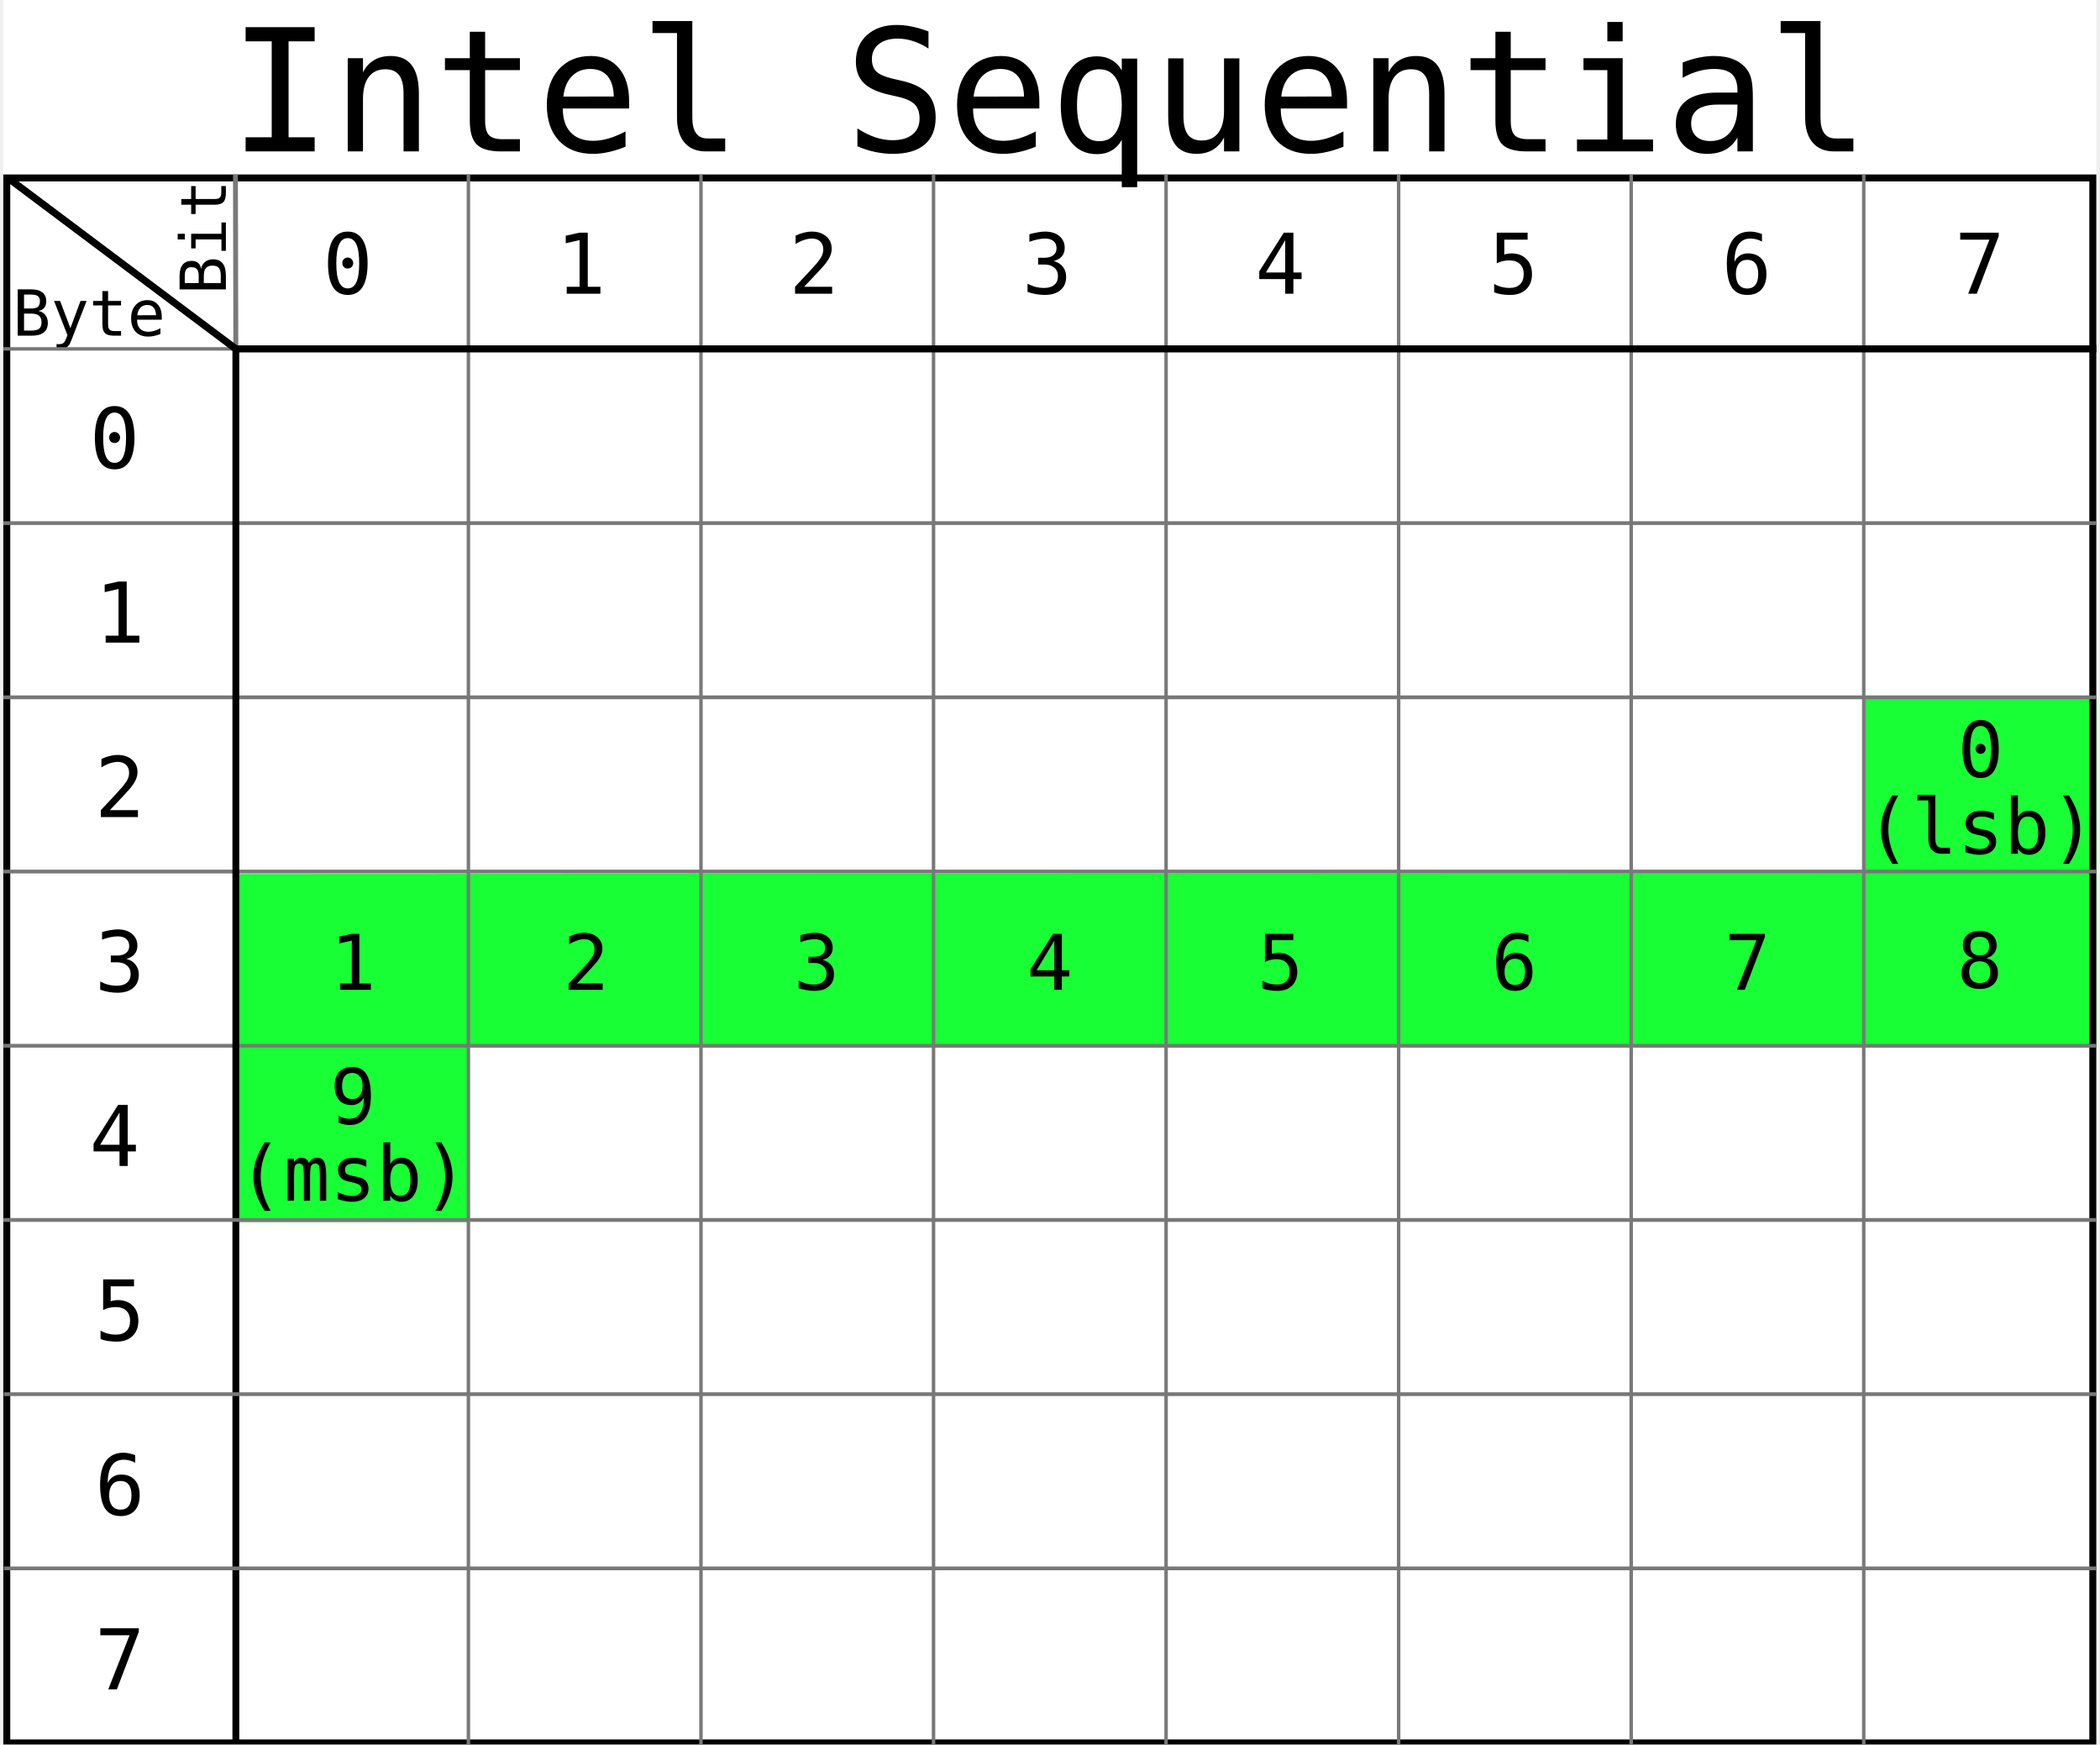
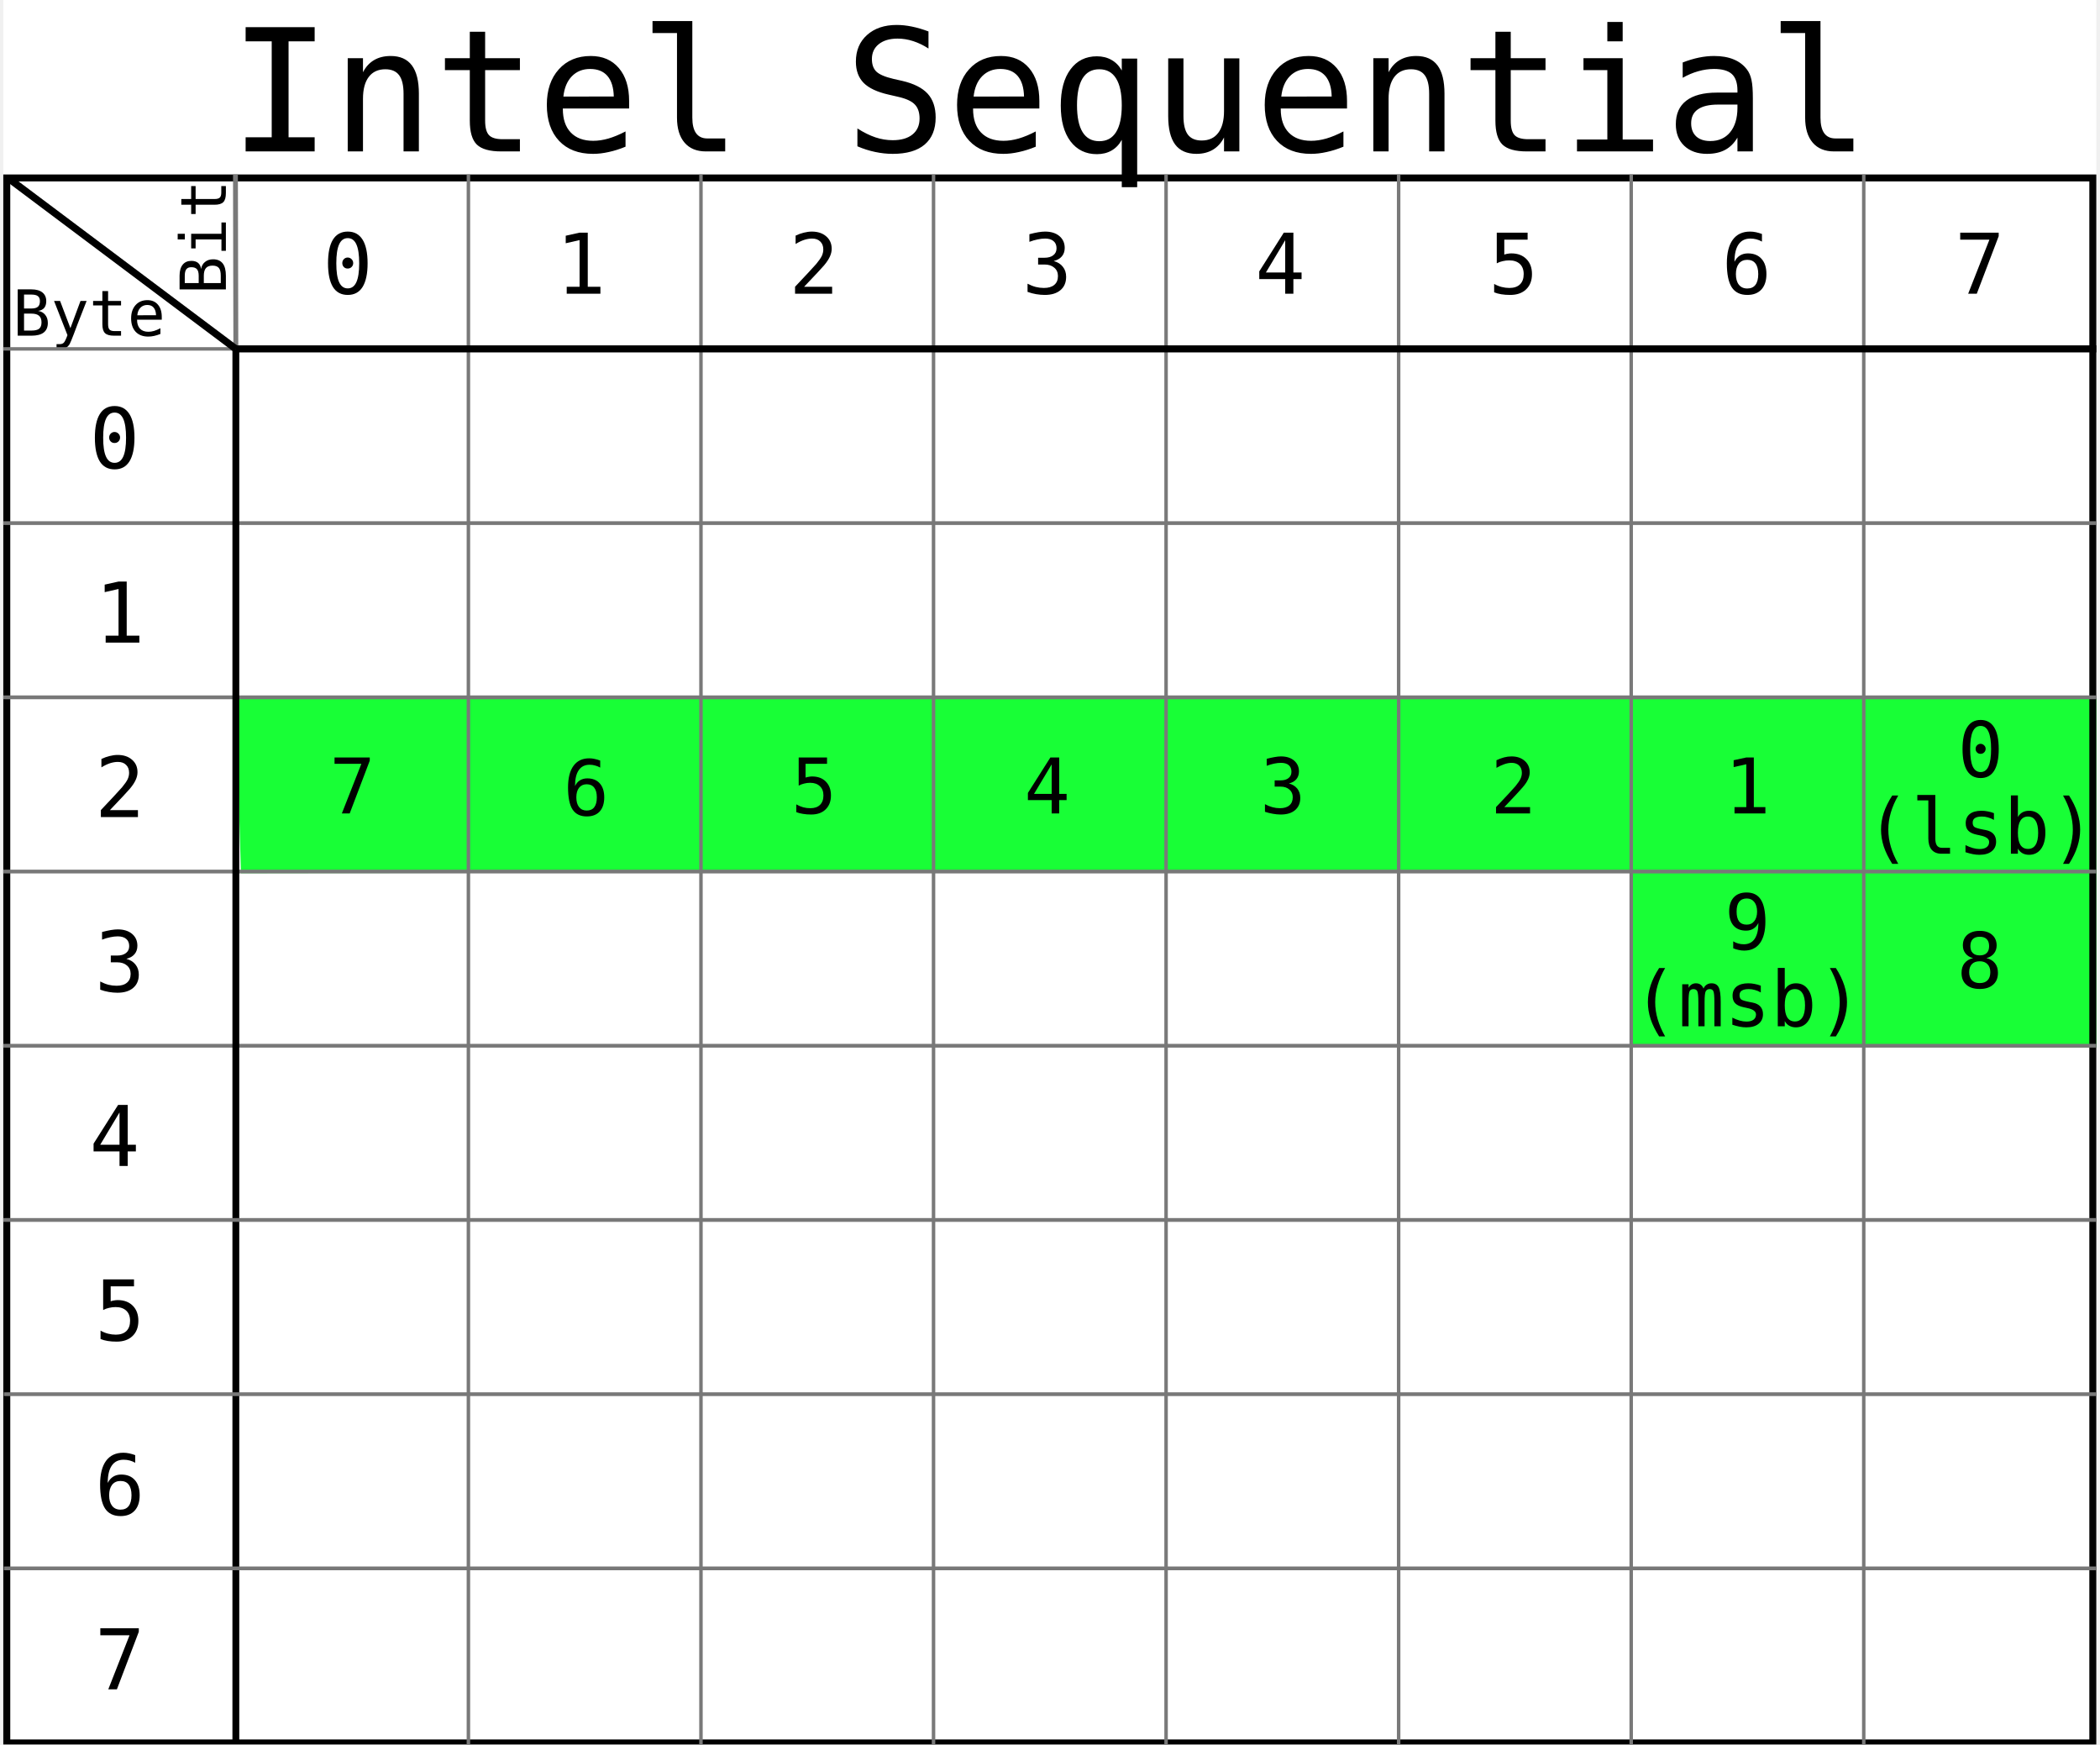
<svg xmlns="http://www.w3.org/2000/svg" width="100%" height="100%" viewBox="0 0 301 250" version="1.1" xml:space="preserve" style="fill-rule:evenodd;clip-rule:evenodd;stroke-linejoin:round;stroke-miterlimit:1.5;">
  <g transform="matrix(1,0,0,1,-315,0)">
    <g id="Intel-Sequential" transform="matrix(0.375,0,0,0.416667,315.471,0)">
      <rect x="0" y="0" width="800" height="600" style="fill:white;" />
      <clipPath id="_clip1">
        <rect x="0" y="0" width="800" height="600" />
      </clipPath>
      <g clip-path="url(#_clip1)">
        <g transform="matrix(-2.66667,0,0,2.4,888.889,60.3282)">
-           <path d="M33.333,75L66.667,74.726L66.667,100L300,100.104L300,150L266.667,150L266.667,125L33.333,125L33.333,75Z" style="fill:rgb(24,255,54);" />
+           <path d="M33.333,75L300,75L299.271,100L100,99.726L100,124.726L33.333,125L33.333,75Z" style="fill:rgb(24,255,54);" />
        </g>
        <g transform="matrix(7.77156e-16,-1.65788,1.84209,1.22125e-15,62.0562,118.278)">
          <text x="10.24px" y="12.5px" style="font-family:'BitstreamVeraSansMono-Roman', 'Bitstream Vera Sans Mono', monospace;font-size:13.177px;">Bit</text>
        </g>
        <g transform="matrix(1.84209,0,-7.77156e-16,1.65788,-15.3029,94.7324)">
          <text x="10.24px" y="12.5px" style="font-family:'BitstreamVeraSansMono-Roman', 'Bitstream Vera Sans Mono', monospace;font-size:13.177px;">Byte</text>
        </g>
        <g transform="matrix(2.66003,0,0,4.32525,1.99163,-48.1313)">
          <path d="M300,25L-0.749,25L-0.749,150L300,150L300,25ZM298.998,25.555L298.998,149.445C298.998,149.445 0.254,149.445 0.254,149.445C0.254,149.445 0.254,25.555 0.254,25.555C18.528,25.555 280.723,25.555 298.998,25.555L298.998,25.555Z" />
        </g>
        <g transform="matrix(1.86556,0,0,1.67901,-12.9787,10.1018)">
          <text x="53.186px" y="25px" style="font-family:'BitstreamVeraSansMono-Roman', 'Bitstream Vera Sans Mono', monospace;font-size:34.901px;">Intel Sequential</text>
        </g>
        <g transform="matrix(2.66667,0,0,2.4,622.339,240.328)">
          <text x="46.73px" y="11.208px" style="font-family:'BitstreamVeraSansMono-Roman', 'Bitstream Vera Sans Mono', monospace;font-size:11px;">0</text>
          <text x="33.485px" y="22.208px" style="font-family:'BitstreamVeraSansMono-Roman', 'Bitstream Vera Sans Mono', monospace;font-size:11px;">(lsb)</text>
        </g>
        <g transform="matrix(2.66667,0,0,2.4,622,299.672)">
          <text x="46.73px" y="16.708px" style="font-family:'BitstreamVeraSansMono-Roman', 'Bitstream Vera Sans Mono', monospace;font-size:11px;">8</text>
        </g>
-         <g transform="matrix(2.66667,0,0,2.4,533.229,300.328)">
+         <g transform="matrix(2.66667,0,0,2.4,-2.27374e-13,239.672)">
          <text x="46.73px" y="16.708px" style="font-family:'BitstreamVeraSansMono-Roman', 'Bitstream Vera Sans Mono', monospace;font-size:11px;">7</text>
        </g>
-         <g transform="matrix(2.66667,0,0,2.4,444.118,300.328)">
+         <g transform="matrix(2.66667,0,0,2.4,89.3326,240.328)">
          <text x="46.73px" y="16.708px" style="font-family:'BitstreamVeraSansMono-Roman', 'Bitstream Vera Sans Mono', monospace;font-size:11px;">6</text>
        </g>
-         <g transform="matrix(2.66667,0,0,2.4,354.668,300.328)">
+         <g transform="matrix(2.66667,0,0,2.4,176.447,239.672)">
          <text x="46.73px" y="16.708px" style="font-family:'BitstreamVeraSansMono-Roman', 'Bitstream Vera Sans Mono', monospace;font-size:11px;">5</text>
        </g>
-         <g transform="matrix(2.66667,0,0,2.4,266.556,300.328)">
+         <g transform="matrix(2.66667,0,0,2.4,265.557,239.672)">
          <text x="46.73px" y="16.708px" style="font-family:'BitstreamVeraSansMono-Roman', 'Bitstream Vera Sans Mono', monospace;font-size:11px;">4</text>
        </g>
-         <g transform="matrix(2.66667,0,0,2.4,177.445,300.328)">
+         <g transform="matrix(2.66667,0,0,2.4,355.666,239.672)">
          <text x="46.73px" y="16.708px" style="font-family:'BitstreamVeraSansMono-Roman', 'Bitstream Vera Sans Mono', monospace;font-size:11px;">3</text>
        </g>
-         <g transform="matrix(2.66667,0,0,2.4,89.3326,300.328)">
+         <g transform="matrix(2.66667,0,0,2.4,443.779,239.672)">
          <text x="46.73px" y="16.708px" style="font-family:'BitstreamVeraSansMono-Roman', 'Bitstream Vera Sans Mono', monospace;font-size:11px;">2</text>
        </g>
-         <g transform="matrix(2.66667,0,0,2.4,0.221844,300.328)">
+         <g transform="matrix(2.66667,0,0,2.4,533.229,239.672)">
          <text x="46.73px" y="16.708px" style="font-family:'BitstreamVeraSansMono-Roman', 'Bitstream Vera Sans Mono', monospace;font-size:11px;">1</text>
        </g>
-         <g transform="matrix(2.66667,0,0,2.4,0.221844,359.672)">
+         <g transform="matrix(2.66667,0,0,2.4,533.229,299.672)">
          <text x="46.73px" y="11.208px" style="font-family:'BitstreamVeraSansMono-Roman', 'Bitstream Vera Sans Mono', monospace;font-size:11px;">9</text>
          <text x="33.485px" y="22.208px" style="font-family:'BitstreamVeraSansMono-Roman', 'Bitstream Vera Sans Mono', monospace;font-size:11px;">(msb)</text>
        </g>
        <g id="Gridlines" transform="matrix(1,0,0,0.9,0,60)">
          <g transform="matrix(2.66667,0,0,2.66667,32.2453,4.35207e-14)">
            <path d="M54.575,0L54.575,225" style="fill:none;stroke:rgb(121,121,121);stroke-width:0.5px;" />
          </g>
          <g transform="matrix(2.66667,0,0,2.66667,121.134,8.04607e-14)">
            <path d="M54.575,0L54.575,225" style="fill:none;stroke:rgb(121,121,121);stroke-width:0.5px;" />
          </g>
          <g transform="matrix(2.66667,0,0,2.66667,210.023,6.62498e-14)">
            <path d="M54.575,0L54.575,225" style="fill:none;stroke:rgb(121,121,121);stroke-width:0.5px;" />
          </g>
          <g transform="matrix(2.66667,0,0,2.66667,298.912,8.79297e-14)">
            <path d="M54.575,0L54.575,225" style="fill:none;stroke:rgb(121,121,121);stroke-width:0.5px;" />
          </g>
          <g transform="matrix(2.66667,0,0,2.66667,387.801,2.39808e-13)">
            <path d="M54.575,0L54.575,225" style="fill:none;stroke:rgb(121,121,121);stroke-width:0.5px;" />
          </g>
          <g transform="matrix(2.66667,0,0,2.66667,476.69,2.25153e-13)">
            <path d="M54.575,0L54.575,225" style="fill:none;stroke:rgb(121,121,121);stroke-width:0.5px;" />
          </g>
          <g transform="matrix(2.64951,0,0,2.66667,566.515,-4.96517e-16)">
            <path d="M54.575,0L54.575,225" style="fill:none;stroke:rgb(121,121,121);stroke-width:0.5px;" />
          </g>
          <g transform="matrix(2.66667,-5.51023e-05,-6.1661e-06,0.295637,-56.7933,0.00300719)">
            <path d="M54.575,0L54.631,225.502" style="fill:none;stroke:rgb(121,121,121);stroke-width:0.7px;" />
          </g>
          <g transform="matrix(2.66667,0,0,2.66667,0,0)">
            <path d="M33.333,25L0,25" style="fill:none;stroke:rgb(120,120,120);stroke-width:0.5px;" />
          </g>
          <g transform="matrix(24.0004,0,0,24.0004,1.51582e-13,-466.767)">
            <path d="M33.333,25L0,25" style="fill:none;stroke:rgb(120,120,120);stroke-width:0.06px;" />
          </g>
          <g transform="matrix(24.0004,0,0,24.0004,1.51582e-13,-400.192)">
            <path d="M33.333,25L0,25" style="fill:none;stroke:rgb(120,120,120);stroke-width:0.06px;" />
          </g>
          <g transform="matrix(24.0004,0,0,24.0004,1.51582e-13,-267.041)">
            <path d="M33.333,25L0,25" style="fill:none;stroke:rgb(120,120,120);stroke-width:0.06px;" />
          </g>
          <g transform="matrix(24.0004,0,0,24.0004,-8.54872e-14,-333.616)">
            <path d="M33.333,25L0,25" style="fill:none;stroke:rgb(120,120,120);stroke-width:0.06px;" />
          </g>
          <g transform="matrix(2.66667,0,0,2.75281,14.5912,-20.112)">
            <path d="M27.862,31.524L27.862,225" style="fill:none;stroke:black;stroke-width:0.98px;" />
          </g>
          <g transform="matrix(2.61305,0,0,2.66667,16.0851,18.4406)">
            <path d="M27.862,18.085L300,18.085" style="fill:none;stroke:black;stroke-width:1.01px;" />
          </g>
          <g transform="matrix(2.61178,-0.0411667,-0.0411667,2.63579,2.8588,2.1441)">
            <path d="M33.333,25L0,0" style="fill:none;stroke:black;stroke-width:1.03px;" />
          </g>
          <g transform="matrix(24.0004,0,0,24.0004,0.221844,-67.3142)">
            <path d="M33.333,25L0,25" style="fill:none;stroke:rgb(120,120,120);stroke-width:0.06px;" />
          </g>
          <g transform="matrix(24.0004,0,0,24.0004,1.51582e-13,-200.465)">
            <path d="M33.333,25L0,25" style="fill:none;stroke:rgb(120,120,120);stroke-width:0.06px;" />
          </g>
          <g transform="matrix(24.0004,0,0,24.0004,0.221844,-133.89)">
            <path d="M33.333,25L0,25" style="fill:none;stroke:rgb(120,120,120);stroke-width:0.06px;" />
          </g>
        </g>
        <g id="Byte-Numbers" transform="matrix(1,0,0,0.5,0,60)">
          <g transform="matrix(2.66667,0,0,4.8,-90.8855,120)">
            <text x="46.429px" y="17.091px" style="font-family:'BitstreamVeraSansMono-Roman', 'Bitstream Vera Sans Mono', monospace;font-size:12px;">0</text>
          </g>
          <g transform="matrix(2.66667,0,0,4.8,-88.8889,240)">
            <text x="46.429px" y="17.091px" style="font-family:'BitstreamVeraSansMono-Roman', 'Bitstream Vera Sans Mono', monospace;font-size:12px;">1</text>
          </g>
          <g transform="matrix(2.66667,0,0,4.8,-88.8889,360)">
            <text x="46.429px" y="17.091px" style="font-family:'BitstreamVeraSansMono-Roman', 'Bitstream Vera Sans Mono', monospace;font-size:12px;">2</text>
          </g>
          <g transform="matrix(2.66667,0,0,4.8,-88.8889,480)">
            <text x="46.429px" y="17.091px" style="font-family:'BitstreamVeraSansMono-Roman', 'Bitstream Vera Sans Mono', monospace;font-size:12px;">3</text>
          </g>
          <g transform="matrix(2.66667,0,0,4.8,-90.8855,600)">
            <text x="46.429px" y="17.091px" style="font-family:'BitstreamVeraSansMono-Roman', 'Bitstream Vera Sans Mono', monospace;font-size:12px;">4</text>
          </g>
          <g transform="matrix(2.66667,0,0,4.8,-88.8889,720)">
            <text x="46.429px" y="17.091px" style="font-family:'BitstreamVeraSansMono-Roman', 'Bitstream Vera Sans Mono', monospace;font-size:12px;">5</text>
          </g>
          <g transform="matrix(2.66667,0,0,4.8,-88.8889,840)">
            <text x="46.429px" y="17.091px" style="font-family:'BitstreamVeraSansMono-Roman', 'Bitstream Vera Sans Mono', monospace;font-size:12px;">6</text>
          </g>
          <g transform="matrix(2.66667,0,0,4.8,-88.8889,960)">
            <text x="46.429px" y="17.091px" style="font-family:'BitstreamVeraSansMono-Roman', 'Bitstream Vera Sans Mono', monospace;font-size:12px;">7</text>
          </g>
        </g>
        <g id="Bit-Numbers" transform="matrix(1,0,0,0.5,0,60)">
          <g transform="matrix(2.66667,0,0,4.8,622,0)">
            <text x="46.429px" y="17.091px" style="font-family:'BitstreamVeraSansMono-Roman', 'Bitstream Vera Sans Mono', monospace;font-size:12px;">7</text>
          </g>
          <g transform="matrix(2.66667,0,0,4.8,532.89,0)">
            <text x="46.429px" y="17.091px" style="font-family:'BitstreamVeraSansMono-Roman', 'Bitstream Vera Sans Mono', monospace;font-size:12px;">6</text>
          </g>
          <g transform="matrix(2.66667,0,0,4.8,443.779,0)">
            <text x="46.429px" y="17.091px" style="font-family:'BitstreamVeraSansMono-Roman', 'Bitstream Vera Sans Mono', monospace;font-size:12px;">5</text>
          </g>
          <g transform="matrix(2.66667,0,0,4.8,354.668,0)">
            <text x="46.429px" y="17.091px" style="font-family:'BitstreamVeraSansMono-Roman', 'Bitstream Vera Sans Mono', monospace;font-size:12px;">4</text>
          </g>
          <g transform="matrix(2.66667,0,0,4.8,265.557,0)">
            <text x="46.429px" y="17.091px" style="font-family:'BitstreamVeraSansMono-Roman', 'Bitstream Vera Sans Mono', monospace;font-size:12px;">3</text>
          </g>
          <g transform="matrix(2.66667,0,0,4.8,176.447,0)">
            <text x="46.429px" y="17.091px" style="font-family:'BitstreamVeraSansMono-Roman', 'Bitstream Vera Sans Mono', monospace;font-size:12px;">2</text>
          </g>
          <g transform="matrix(2.66667,0,0,4.8,87.336,0)">
            <text x="46.429px" y="17.091px" style="font-family:'BitstreamVeraSansMono-Roman', 'Bitstream Vera Sans Mono', monospace;font-size:12px;">1</text>
          </g>
          <g transform="matrix(2.66667,0,0,4.8,-1.77475,0)">
            <text x="46.429px" y="17.091px" style="font-family:'BitstreamVeraSansMono-Roman', 'Bitstream Vera Sans Mono', monospace;font-size:12px;">0</text>
          </g>
        </g>
      </g>
    </g>
  </g>
</svg>
